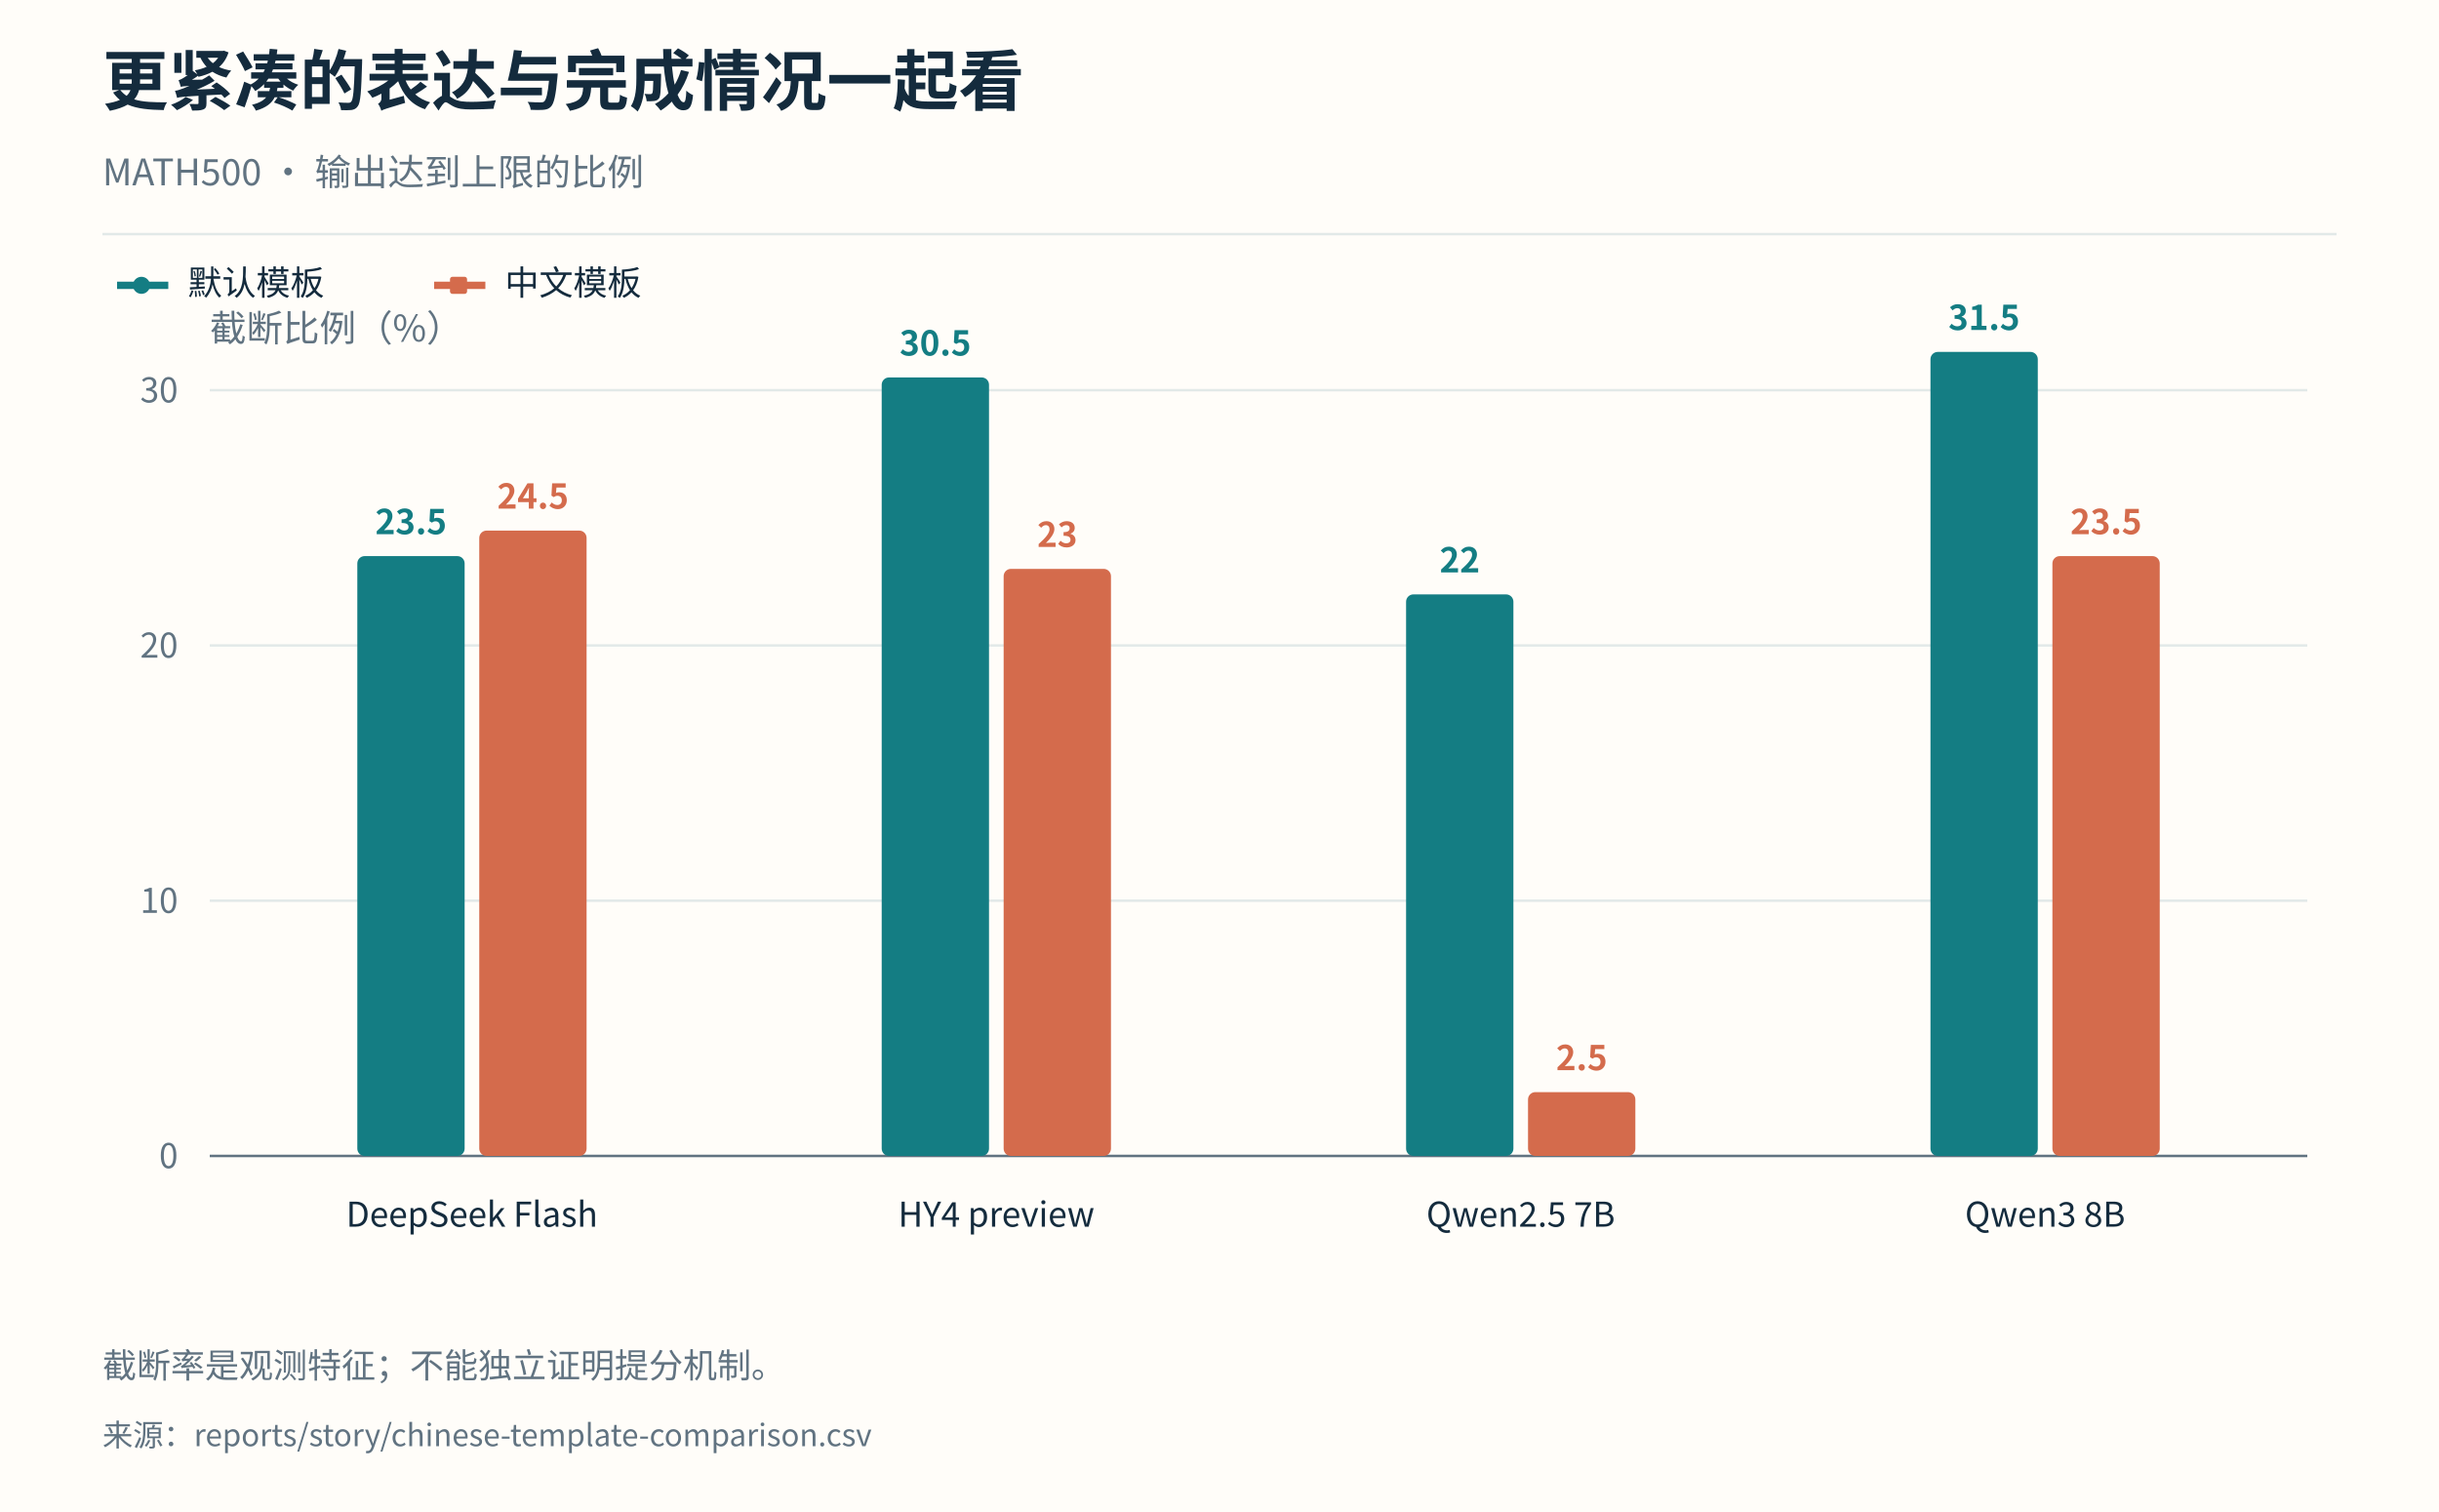
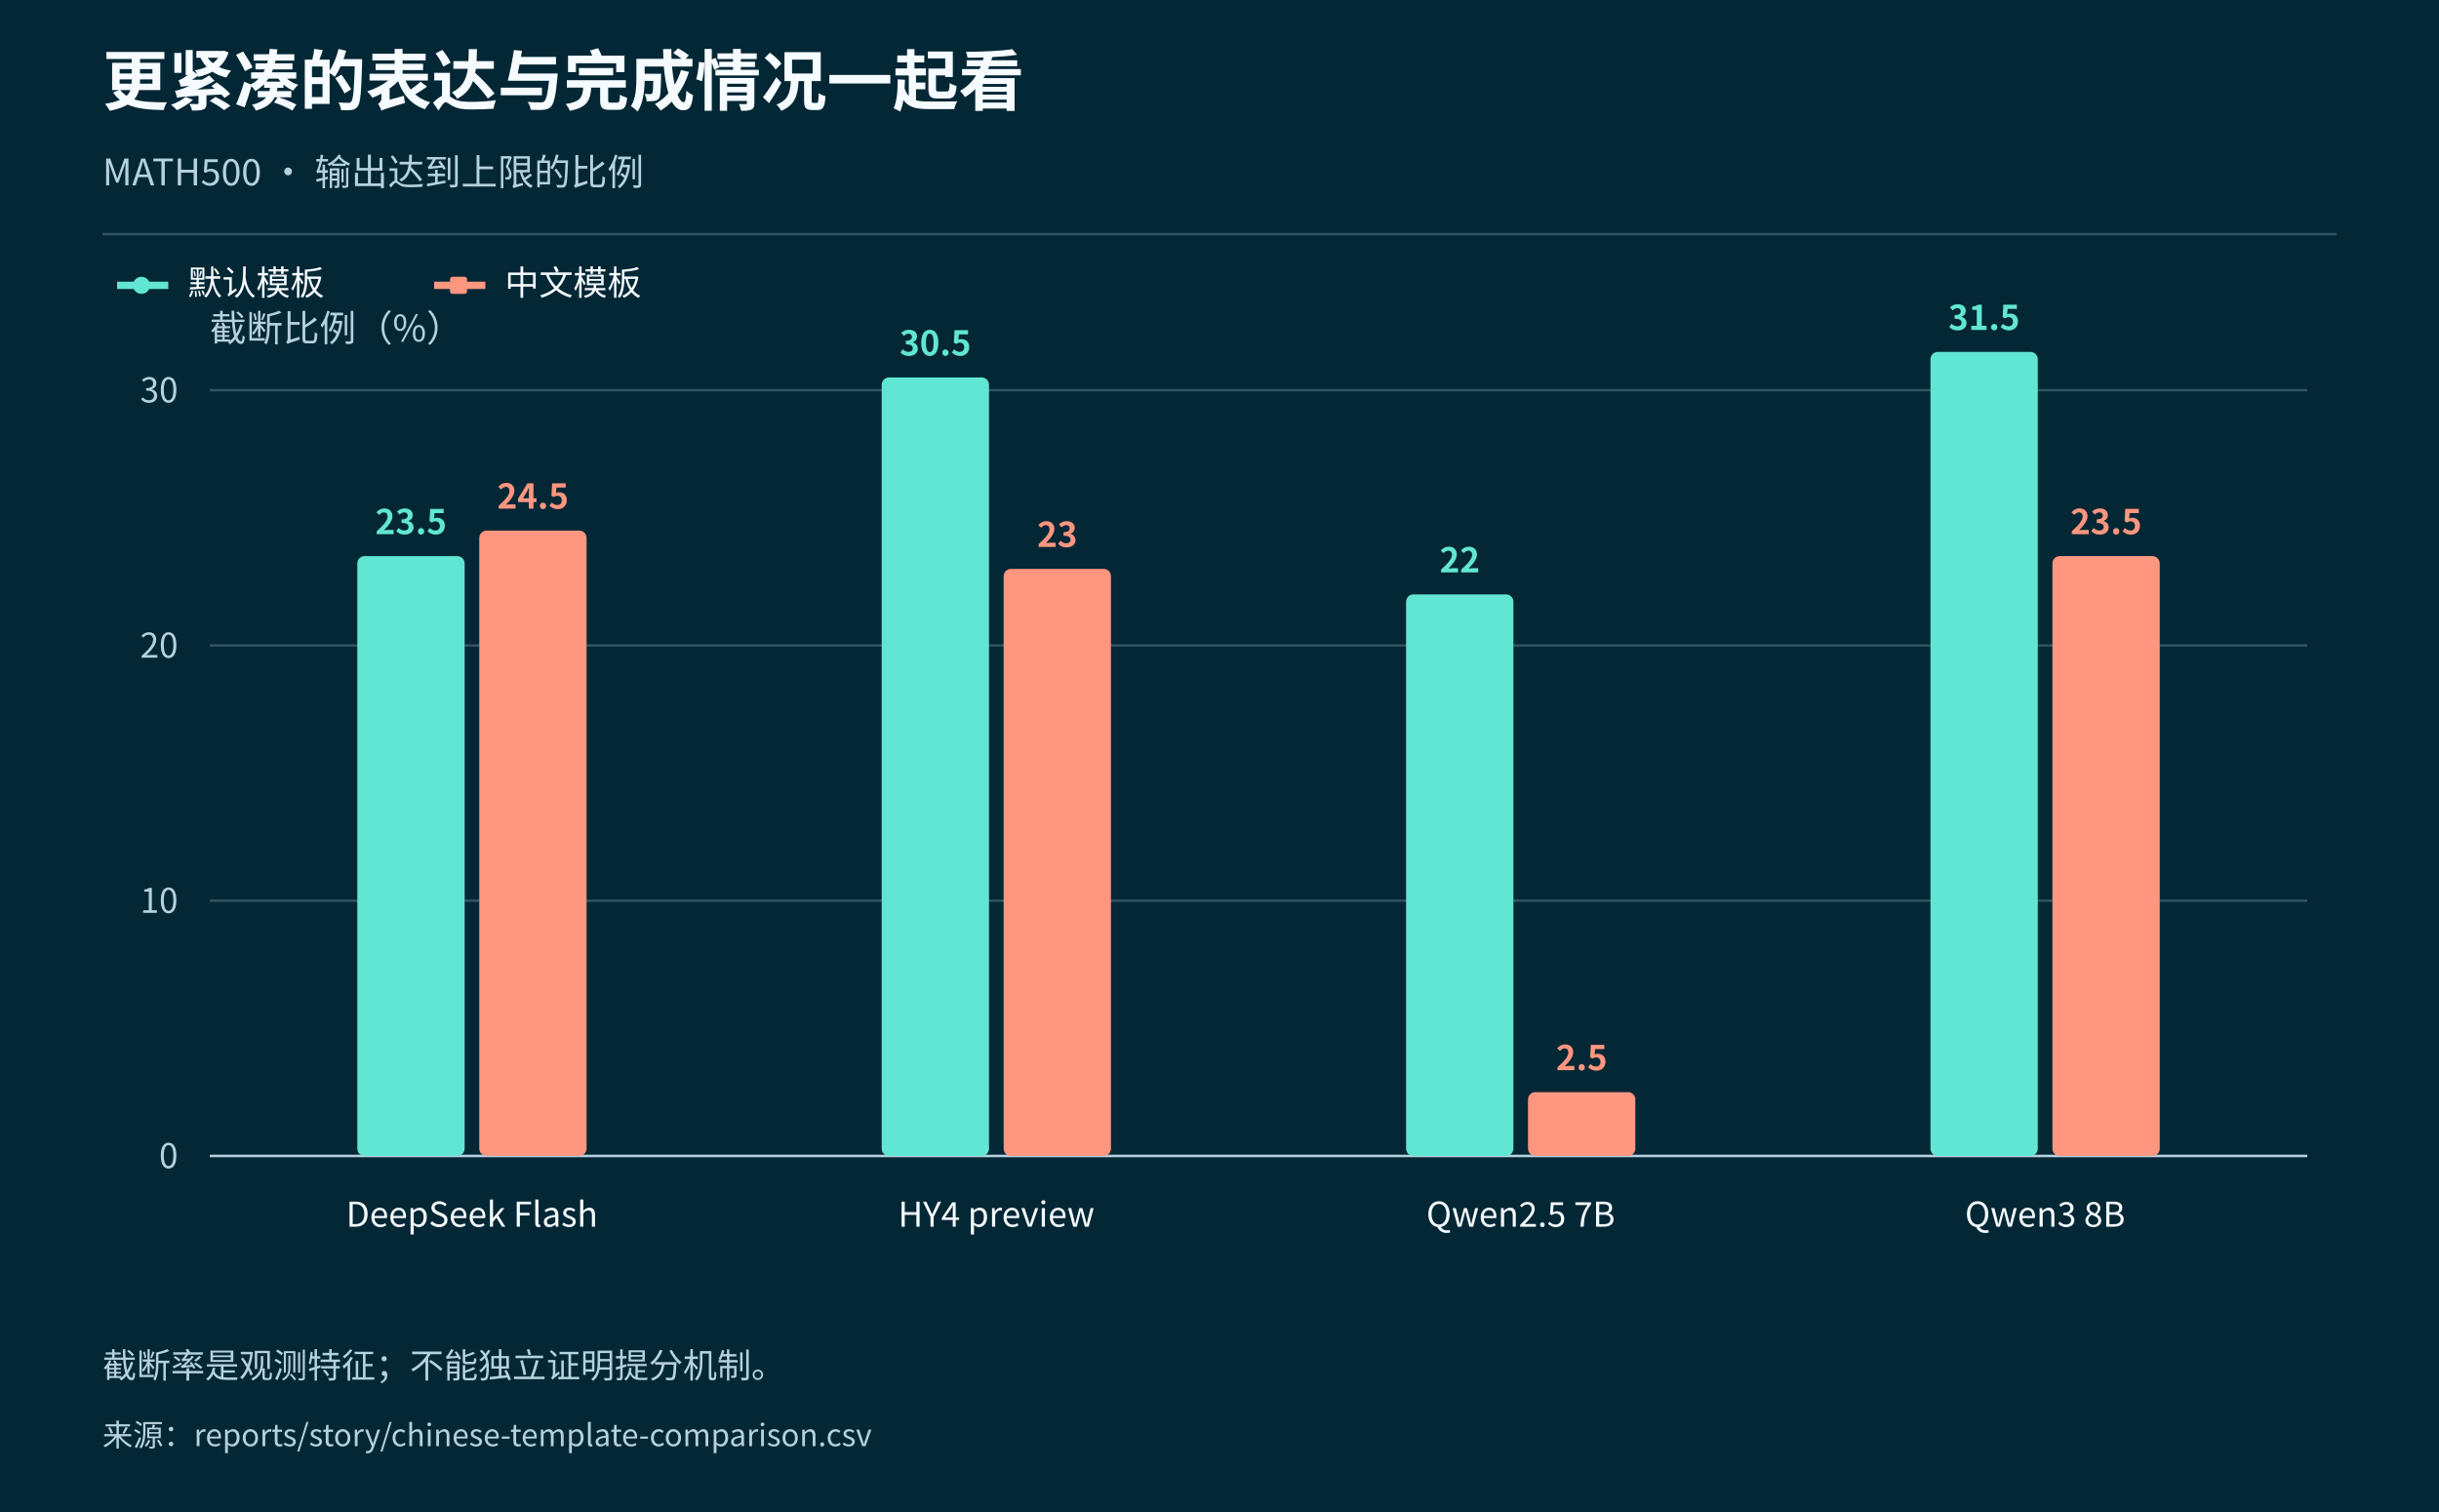
<svg xmlns="http://www.w3.org/2000/svg" width="1000" height="620" viewBox="0 0 1000 620" role="img" aria-labelledby="chart-title chart-desc">
-   <rect width="1000" height="620" fill="#fffdf9" />
+   <rect width="1000" height="620" fill="#042735" />
  <style>text{font-family:"PingFang SC","Microsoft YaHei","Noto Sans CJK SC",sans-serif;font-variant-numeric:tabular-nums}.point{cursor:default}.point:hover{stroke:#142b3d;stroke-width:2.5}</style>
-   <text x="42.00" y="43.00" font-size="27" fill="#142b3d" text-anchor="start" font-weight="650">更紧凑的表达与完成情况一起看</text>
-   <text x="42.00" y="76.00" font-size="15" fill="#617381" text-anchor="start">MATH500 · 输出达到上限的比例</text>
-   <line x1="42.00" y1="96.00" x2="958.00" y2="96.00" stroke="#e2e9e8" stroke-width="1" />
-   <text x="42.00" y="565.00" font-size="14" fill="#617381" text-anchor="start">截断率是观测特征；不能独立证明提分机制。</text>
-   <text x="42.00" y="593.00" font-size="12.5" fill="#617381" text-anchor="start">来源：reports/story/chinese-template-comparison.csv</text>
-   <line x1="48.00" y1="117.00" x2="69.00" y2="117.00" stroke="#147d83" stroke-width="3" />
-   <circle class="point" cx="58.00" cy="117.00" r="3.5" fill="#147d83" />
-   <text x="77.00" y="121.00" font-size="14" fill="#142b3d" text-anchor="start">默认模板</text>
-   <line x1="178.00" y1="117.00" x2="199.00" y2="117.00" stroke="#d46b4c" stroke-width="3" />
-   <rect class="point" x="184.50" y="113.50" width="7.0" height="7.0" rx="1" fill="#d46b4c" />
-   <text x="207.00" y="121.00" font-size="14" fill="#142b3d" text-anchor="start">中文模板</text>
-   <line x1="86.00" y1="474.00" x2="946.00" y2="474.00" stroke="#e2e9e8" stroke-width="1" />
-   <text x="73.00" y="479.00" font-size="14" fill="#617381" text-anchor="end">0</text>
-   <line x1="86.00" y1="369.33" x2="946.00" y2="369.33" stroke="#e2e9e8" stroke-width="1" />
-   <text x="73.00" y="374.33" font-size="14" fill="#617381" text-anchor="end">10</text>
-   <line x1="86.00" y1="264.67" x2="946.00" y2="264.67" stroke="#e2e9e8" stroke-width="1" />
-   <text x="73.00" y="269.67" font-size="14" fill="#617381" text-anchor="end">20</text>
-   <line x1="86.00" y1="160.00" x2="946.00" y2="160.00" stroke="#e2e9e8" stroke-width="1" />
-   <text x="73.00" y="165.00" font-size="14" fill="#617381" text-anchor="end">30</text>
-   <line x1="86.00" y1="474.00" x2="946.00" y2="474.00" stroke="#617381" stroke-width="1" />
-   <text x="516.00" y="529.00" font-size="15" fill="#142b3d" text-anchor="middle" />
-   <text x="86.00" y="140.00" font-size="15" fill="#617381" text-anchor="start">截断比例（%）</text>
-   <rect x="146.50" y="228.03" width="44.00" height="245.97" rx="3" fill="#147d83" />
-   <text x="168.50" y="219.03" font-size="14" fill="#147d83" text-anchor="middle" font-weight="650">23.5</text>
-   <rect x="196.50" y="217.57" width="44.00" height="256.43" rx="3" fill="#d46b4c" />
-   <text x="218.50" y="208.57" font-size="14" fill="#d46b4c" text-anchor="middle" font-weight="650">24.5</text>
-   <text x="193.50" y="503.00" font-size="14" fill="#142b3d" text-anchor="middle">DeepSeek Flash</text>
-   <rect x="361.50" y="154.77" width="44.00" height="319.23" rx="3" fill="#147d83" />
-   <text x="383.50" y="145.77" font-size="14" fill="#147d83" text-anchor="middle" font-weight="650">30.5</text>
-   <rect x="411.50" y="233.27" width="44.00" height="240.73" rx="3" fill="#d46b4c" />
-   <text x="433.50" y="224.27" font-size="14" fill="#d46b4c" text-anchor="middle" font-weight="650">23</text>
-   <text x="408.50" y="503.00" font-size="14" fill="#142b3d" text-anchor="middle">HY4 preview</text>
-   <rect x="576.50" y="243.73" width="44.00" height="230.27" rx="3" fill="#147d83" />
-   <text x="598.50" y="234.73" font-size="14" fill="#147d83" text-anchor="middle" font-weight="650">22</text>
-   <rect x="626.50" y="447.83" width="44.00" height="26.17" rx="3" fill="#d46b4c" />
-   <text x="648.50" y="438.83" font-size="14" fill="#d46b4c" text-anchor="middle" font-weight="650">2.5</text>
-   <text x="623.50" y="503.00" font-size="14" fill="#142b3d" text-anchor="middle">Qwen2.5 7B</text>
-   <rect x="791.50" y="144.30" width="44.00" height="329.70" rx="3" fill="#147d83" />
-   <text x="813.50" y="135.30" font-size="14" fill="#147d83" text-anchor="middle" font-weight="650">31.5</text>
-   <rect x="841.50" y="228.03" width="44.00" height="245.97" rx="3" fill="#d46b4c" />
-   <text x="863.50" y="219.03" font-size="14" fill="#d46b4c" text-anchor="middle" font-weight="650">23.5</text>
-   <text x="838.50" y="503.00" font-size="14" fill="#142b3d" text-anchor="middle">Qwen3 8B</text>
+   <text x="42.00" y="43.00" font-size="27" fill="#f5fbff" text-anchor="start" font-weight="650">更紧凑的表达与完成情况一起看</text>
+   <text x="42.00" y="76.00" font-size="15" fill="#b5d1de" text-anchor="start">MATH500 · 输出达到上限的比例</text>
+   <line x1="42.00" y1="96.00" x2="958.00" y2="96.00" stroke="#315361" stroke-width="1" />
+   <text x="42.00" y="565.00" font-size="14" fill="#b5d1de" text-anchor="start">截断率是观测特征；不能独立证明提分机制。</text>
+   <text x="42.00" y="593.00" font-size="12.5" fill="#b5d1de" text-anchor="start">来源：reports/story/chinese-template-comparison.csv</text>
+   <line x1="48.00" y1="117.00" x2="69.00" y2="117.00" stroke="#61e6d3" stroke-width="3" />
+   <circle class="point" cx="58.00" cy="117.00" r="3.5" fill="#61e6d3" />
+   <text x="77.00" y="121.00" font-size="14" fill="#f5fbff" text-anchor="start">默认模板</text>
+   <line x1="178.00" y1="117.00" x2="199.00" y2="117.00" stroke="#ff967f" stroke-width="3" />
+   <rect class="point" x="184.50" y="113.50" width="7.0" height="7.0" rx="1" fill="#ff967f" />
+   <text x="207.00" y="121.00" font-size="14" fill="#f5fbff" text-anchor="start">中文模板</text>
+   <line x1="86.00" y1="474.00" x2="946.00" y2="474.00" stroke="#315361" stroke-width="1" />
+   <text x="73.00" y="479.00" font-size="14" fill="#b5d1de" text-anchor="end">0</text>
+   <line x1="86.00" y1="369.33" x2="946.00" y2="369.33" stroke="#315361" stroke-width="1" />
+   <text x="73.00" y="374.33" font-size="14" fill="#b5d1de" text-anchor="end">10</text>
+   <line x1="86.00" y1="264.67" x2="946.00" y2="264.67" stroke="#315361" stroke-width="1" />
+   <text x="73.00" y="269.67" font-size="14" fill="#b5d1de" text-anchor="end">20</text>
+   <line x1="86.00" y1="160.00" x2="946.00" y2="160.00" stroke="#315361" stroke-width="1" />
+   <text x="73.00" y="165.00" font-size="14" fill="#b5d1de" text-anchor="end">30</text>
+   <line x1="86.00" y1="474.00" x2="946.00" y2="474.00" stroke="#b5d1de" stroke-width="1" />
+   <text x="516.00" y="529.00" font-size="15" fill="#f5fbff" text-anchor="middle" />
+   <text x="86.00" y="140.00" font-size="15" fill="#b5d1de" text-anchor="start">截断比例（%）</text>
+   <rect x="146.50" y="228.03" width="44.00" height="245.97" rx="3" fill="#61e6d3" />
+   <text x="168.50" y="219.03" font-size="14" fill="#61e6d3" text-anchor="middle" font-weight="650">23.5</text>
+   <rect x="196.50" y="217.57" width="44.00" height="256.43" rx="3" fill="#ff967f" />
+   <text x="218.50" y="208.57" font-size="14" fill="#ff967f" text-anchor="middle" font-weight="650">24.5</text>
+   <text x="193.50" y="503.00" font-size="14" fill="#f5fbff" text-anchor="middle">DeepSeek Flash</text>
+   <rect x="361.50" y="154.77" width="44.00" height="319.23" rx="3" fill="#61e6d3" />
+   <text x="383.50" y="145.77" font-size="14" fill="#61e6d3" text-anchor="middle" font-weight="650">30.5</text>
+   <rect x="411.50" y="233.27" width="44.00" height="240.73" rx="3" fill="#ff967f" />
+   <text x="433.50" y="224.27" font-size="14" fill="#ff967f" text-anchor="middle" font-weight="650">23</text>
+   <text x="408.50" y="503.00" font-size="14" fill="#f5fbff" text-anchor="middle">HY4 preview</text>
+   <rect x="576.50" y="243.73" width="44.00" height="230.27" rx="3" fill="#61e6d3" />
+   <text x="598.50" y="234.73" font-size="14" fill="#61e6d3" text-anchor="middle" font-weight="650">22</text>
+   <rect x="626.50" y="447.83" width="44.00" height="26.17" rx="3" fill="#ff967f" />
+   <text x="648.50" y="438.83" font-size="14" fill="#ff967f" text-anchor="middle" font-weight="650">2.5</text>
+   <text x="623.50" y="503.00" font-size="14" fill="#f5fbff" text-anchor="middle">Qwen2.5 7B</text>
+   <rect x="791.50" y="144.30" width="44.00" height="329.70" rx="3" fill="#61e6d3" />
+   <text x="813.50" y="135.30" font-size="14" fill="#61e6d3" text-anchor="middle" font-weight="650">31.5</text>
+   <rect x="841.50" y="228.03" width="44.00" height="245.97" rx="3" fill="#ff967f" />
+   <text x="863.50" y="219.03" font-size="14" fill="#ff967f" text-anchor="middle" font-weight="650">23.5</text>
+   <text x="838.50" y="503.00" font-size="14" fill="#f5fbff" text-anchor="middle">Qwen3 8B</text>
</svg>
